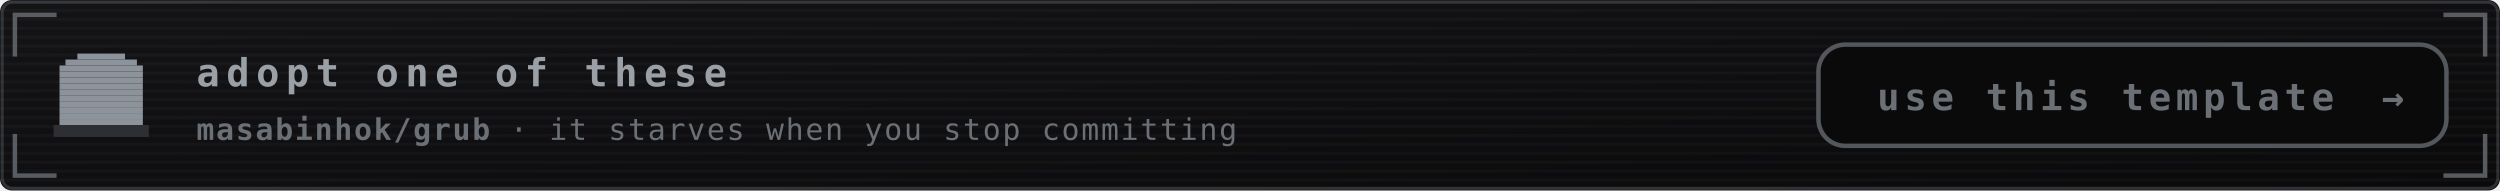
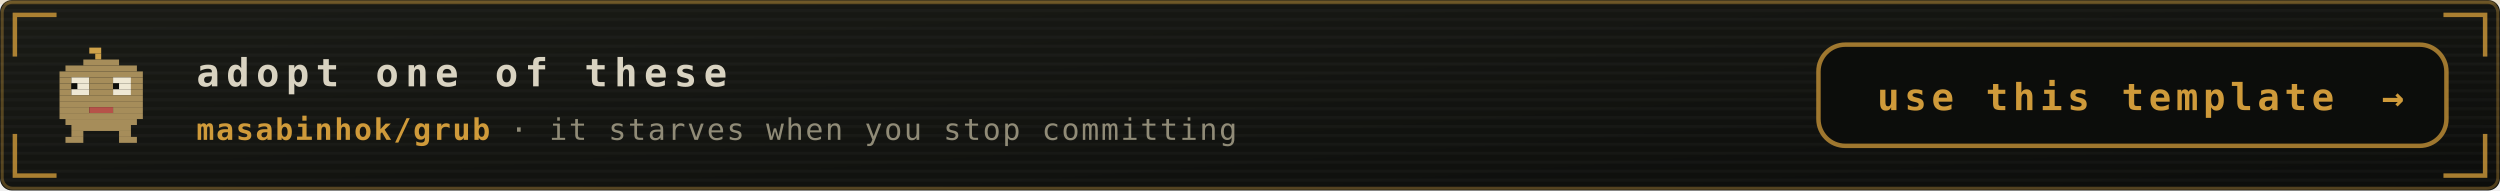
<svg xmlns="http://www.w3.org/2000/svg" viewBox="0 0 840 64" width="840" height="64" role="img" aria-labelledby="ctat ctad">
  <defs>
    <linearGradient id="ctabg" x1="0" y1="0" x2="1" y2="1">
-       <stop offset="0" stop-color="#141417" />
-       <stop offset="1" stop-color="#0a0a0b" />
+       <stop offset="0" stop-color="#1a1b16" />
+       <stop offset="1" stop-color="#0c0d0b" />
    </linearGradient>
  </defs>
  <style>
    .mono{font-family:ui-monospace,SFMono-Regular,Menlo,Consolas,"DejaVu Sans Mono",monospace}
-     .lbl{font-size:9.5px;letter-spacing:1.6px;fill:#6b7076}
-     .big{font-size:31px;font-weight:700;fill:#9aa0a6}
-     .med{font-size:15px;font-weight:700;fill:#9aa0a6}
-     .sm{font-size:11px;fill:#9aa0a6}
-     .dim{font-size:11px;fill:#6b7076}
+     .lbl{font-size:9.5px;letter-spacing:1.6px;fill:#908b77}
+     .big{font-size:31px;font-weight:700;fill:#d9d3c1}
+     .med{font-size:15px;font-weight:700;fill:#d9d3c1}
+     .sm{font-size:11px;fill:#d9d3c1}
+     .dim{font-size:11px;fill:#908b77}
    
-     .cta{font-size:13px;font-weight:700;letter-spacing:2.2px;fill:#9aa0a6}
-     .ctasub{font-size:10px;letter-spacing:0.6px;fill:#6b7076}
-     .btn{font-size:12.5px;font-weight:700;letter-spacing:1.6px;fill:#6b7076}
-     .repo{fill:#6b7076;font-weight:700}
+     .pulse{animation:pulse 3.4s ease-in-out infinite}
+     @keyframes pulse{0%,100%{opacity:1}50%{opacity:.62}}
+     .cta{font-size:13px;font-weight:700;letter-spacing:2.2px;fill:#d9d3c1}
+     .ctasub{font-size:10px;letter-spacing:0.6px;fill:#908b77}
+     .btn{font-size:12.5px;font-weight:700;letter-spacing:1.6px;fill:#cf9a3a}
+     .repo{fill:#cf9a3a;font-weight:700}
    
+     .nudge{animation:nudge 3.6s ease-in-out infinite}
+     @keyframes nudge{0%,88%,100%{transform:translateX(0)}94%{transform:translateX(4px)}}
</style>
  <rect width="840" height="64" rx="4" fill="url(#ctabg)" />
-   <rect x="0.75" y="0.75" width="838.5" height="62.5" rx="3.5" fill="none" stroke="#6b7076" stroke-opacity="0.35" />
+   <rect x="0.75" y="0.75" width="838.5" height="62.5" rx="3.5" fill="none" stroke="#cf9a3a" stroke-opacity="0.35" />
  <defs>
    <pattern id="ctascan" width="4" height="3" patternUnits="userSpaceOnUse">
      <rect width="4" height="1" fill="#ffffff" opacity="0.025" />
    </pattern>
  </defs>
  <rect width="840" height="64" rx="4" fill="url(#ctascan)" />
-   <path d="M5 19V5H19M821 5H835V19M835 45V59H821M19 59H5V45" fill="none" stroke="#6b7076" stroke-width="1.5" stroke-opacity="0.8" />
+   <rect x="0" y="0" width="840" height="1.5" fill="#cf9a3a" opacity="0.18">
+     <animate attributeName="y" values="0;64;64" keyTimes="0;0.6;1" dur="7s" repeatCount="indefinite" />
+   </rect>
+   <path d="M5 19V5H19M821 5H835V19M835 45V59H821M19 59H5V45" fill="none" stroke="#cf9a3a" stroke-width="1.5" stroke-opacity="0.8" />
  <g transform="translate(18 16)">
-     <rect x="8" y="2" width="16" height="2" fill="#8d939b" />
-     <rect x="4" y="4" width="24" height="2" fill="#8d939b" />
-     <rect x="2" y="6" width="28" height="2" fill="#8d939b" />
-     <rect x="2" y="8" width="28" height="2" fill="#8d939b" />
-     <rect x="2" y="10" width="28" height="2" fill="#8d939b" />
-     <rect x="2" y="12" width="28" height="2" fill="#8d939b" />
-     <rect x="2" y="14" width="28" height="2" fill="#8d939b" />
-     <rect x="2" y="16" width="28" height="2" fill="#8d939b" />
-     <rect x="2" y="18" width="28" height="2" fill="#8d939b" />
-     <rect x="2" y="20" width="28" height="2" fill="#8d939b" />
-     <rect x="2" y="22" width="28" height="2" fill="#8d939b" />
-     <rect x="2" y="24" width="28" height="2" fill="#8d939b" />
-     <rect x="0" y="26" width="32" height="2" fill="#2e2f33" />
-     <rect x="0" y="28" width="32" height="2" fill="#2e2f33" />
+     <rect x="12" y="0" width="4" height="2" fill="#cfa24a" />
+     <rect x="14" y="2" width="2" height="2" fill="#cfa24a" />
+     <rect x="10" y="4" width="12" height="2" fill="#a68d5a" />
+     <rect x="4" y="6" width="24" height="2" fill="#a68d5a" />
+     <rect x="2" y="8" width="28" height="2" fill="#a68d5a" />
+     <rect x="2" y="10" width="4" height="2" fill="#a68d5a" />
+     <rect x="6" y="10" width="6" height="2" fill="#efe8d4" />
+     <rect x="12" y="10" width="8" height="2" fill="#a68d5a" />
+     <rect x="20" y="10" width="6" height="2" fill="#efe8d4" />
+     <rect x="26" y="10" width="4" height="2" fill="#a68d5a" />
+     <rect x="2" y="12" width="4" height="2" fill="#a68d5a" />
+     <rect x="6" y="12" width="2" height="2" fill="#0c0d0b" />
+     <rect x="8" y="12" width="4" height="2" fill="#efe8d4" />
+     <rect x="12" y="12" width="8" height="2" fill="#a68d5a" />
+     <rect x="20" y="12" width="2" height="2" fill="#0c0d0b" />
+     <rect x="22" y="12" width="4" height="2" fill="#efe8d4" />
+     <rect x="26" y="12" width="4" height="2" fill="#a68d5a" />
+     <rect x="2" y="14" width="4" height="2" fill="#a68d5a" />
+     <rect x="6" y="14" width="6" height="2" fill="#efe8d4" />
+     <rect x="12" y="14" width="8" height="2" fill="#a68d5a" />
+     <rect x="20" y="14" width="6" height="2" fill="#efe8d4" />
+     <rect x="26" y="14" width="4" height="2" fill="#a68d5a" />
+     <rect x="2" y="16" width="28" height="2" fill="#a68d5a" />
+     <rect x="2" y="18" width="28" height="2" fill="#a68d5a" />
+     <rect x="2" y="20" width="10" height="2" fill="#a68d5a" />
+     <rect x="12" y="20" width="8" height="2" fill="#b65249" />
+     <rect x="20" y="20" width="10" height="2" fill="#a68d5a" />
+     <rect x="2" y="22" width="28" height="2" fill="#a68d5a" />
+     <rect x="4" y="24" width="24" height="2" fill="#a68d5a" />
+     <rect x="6" y="26" width="20" height="2" fill="#a68d5a" />
+     <rect x="6" y="28" width="4" height="2" fill="#a68d5a" />
+     <rect x="22" y="28" width="4" height="2" fill="#a68d5a" />
+     <rect x="4" y="30" width="6" height="2" fill="#a68d5a" />
+     <rect x="22" y="30" width="6" height="2" fill="#a68d5a" />
  </g>
  <text class="mono cta" x="66" y="29">adopt one of these</text>
  <text class="mono ctasub" x="66" y="47">
    <tspan class="repo">masabinhok/grub</tspan> · it starves when you stop committing</text>
-   <g>
-     <rect x="611" y="15" width="211" height="34" rx="9" fill="#0a0a0b" stroke="#6b7076" stroke-opacity="0.75" stroke-width="1.5" />
+   <g class="pulse">
+     <rect x="611" y="15" width="211" height="34" rx="9" fill="#0c0d0b" stroke="#cf9a3a" stroke-opacity="0.75" stroke-width="1.5" />
    <text class="mono btn" x="707.5" y="37" text-anchor="middle">use this template</text>
-     <g>
+     <g class="nudge">
      <text class="mono btn" x="804" y="37" text-anchor="middle">→</text>
    </g>
  </g>
</svg>
